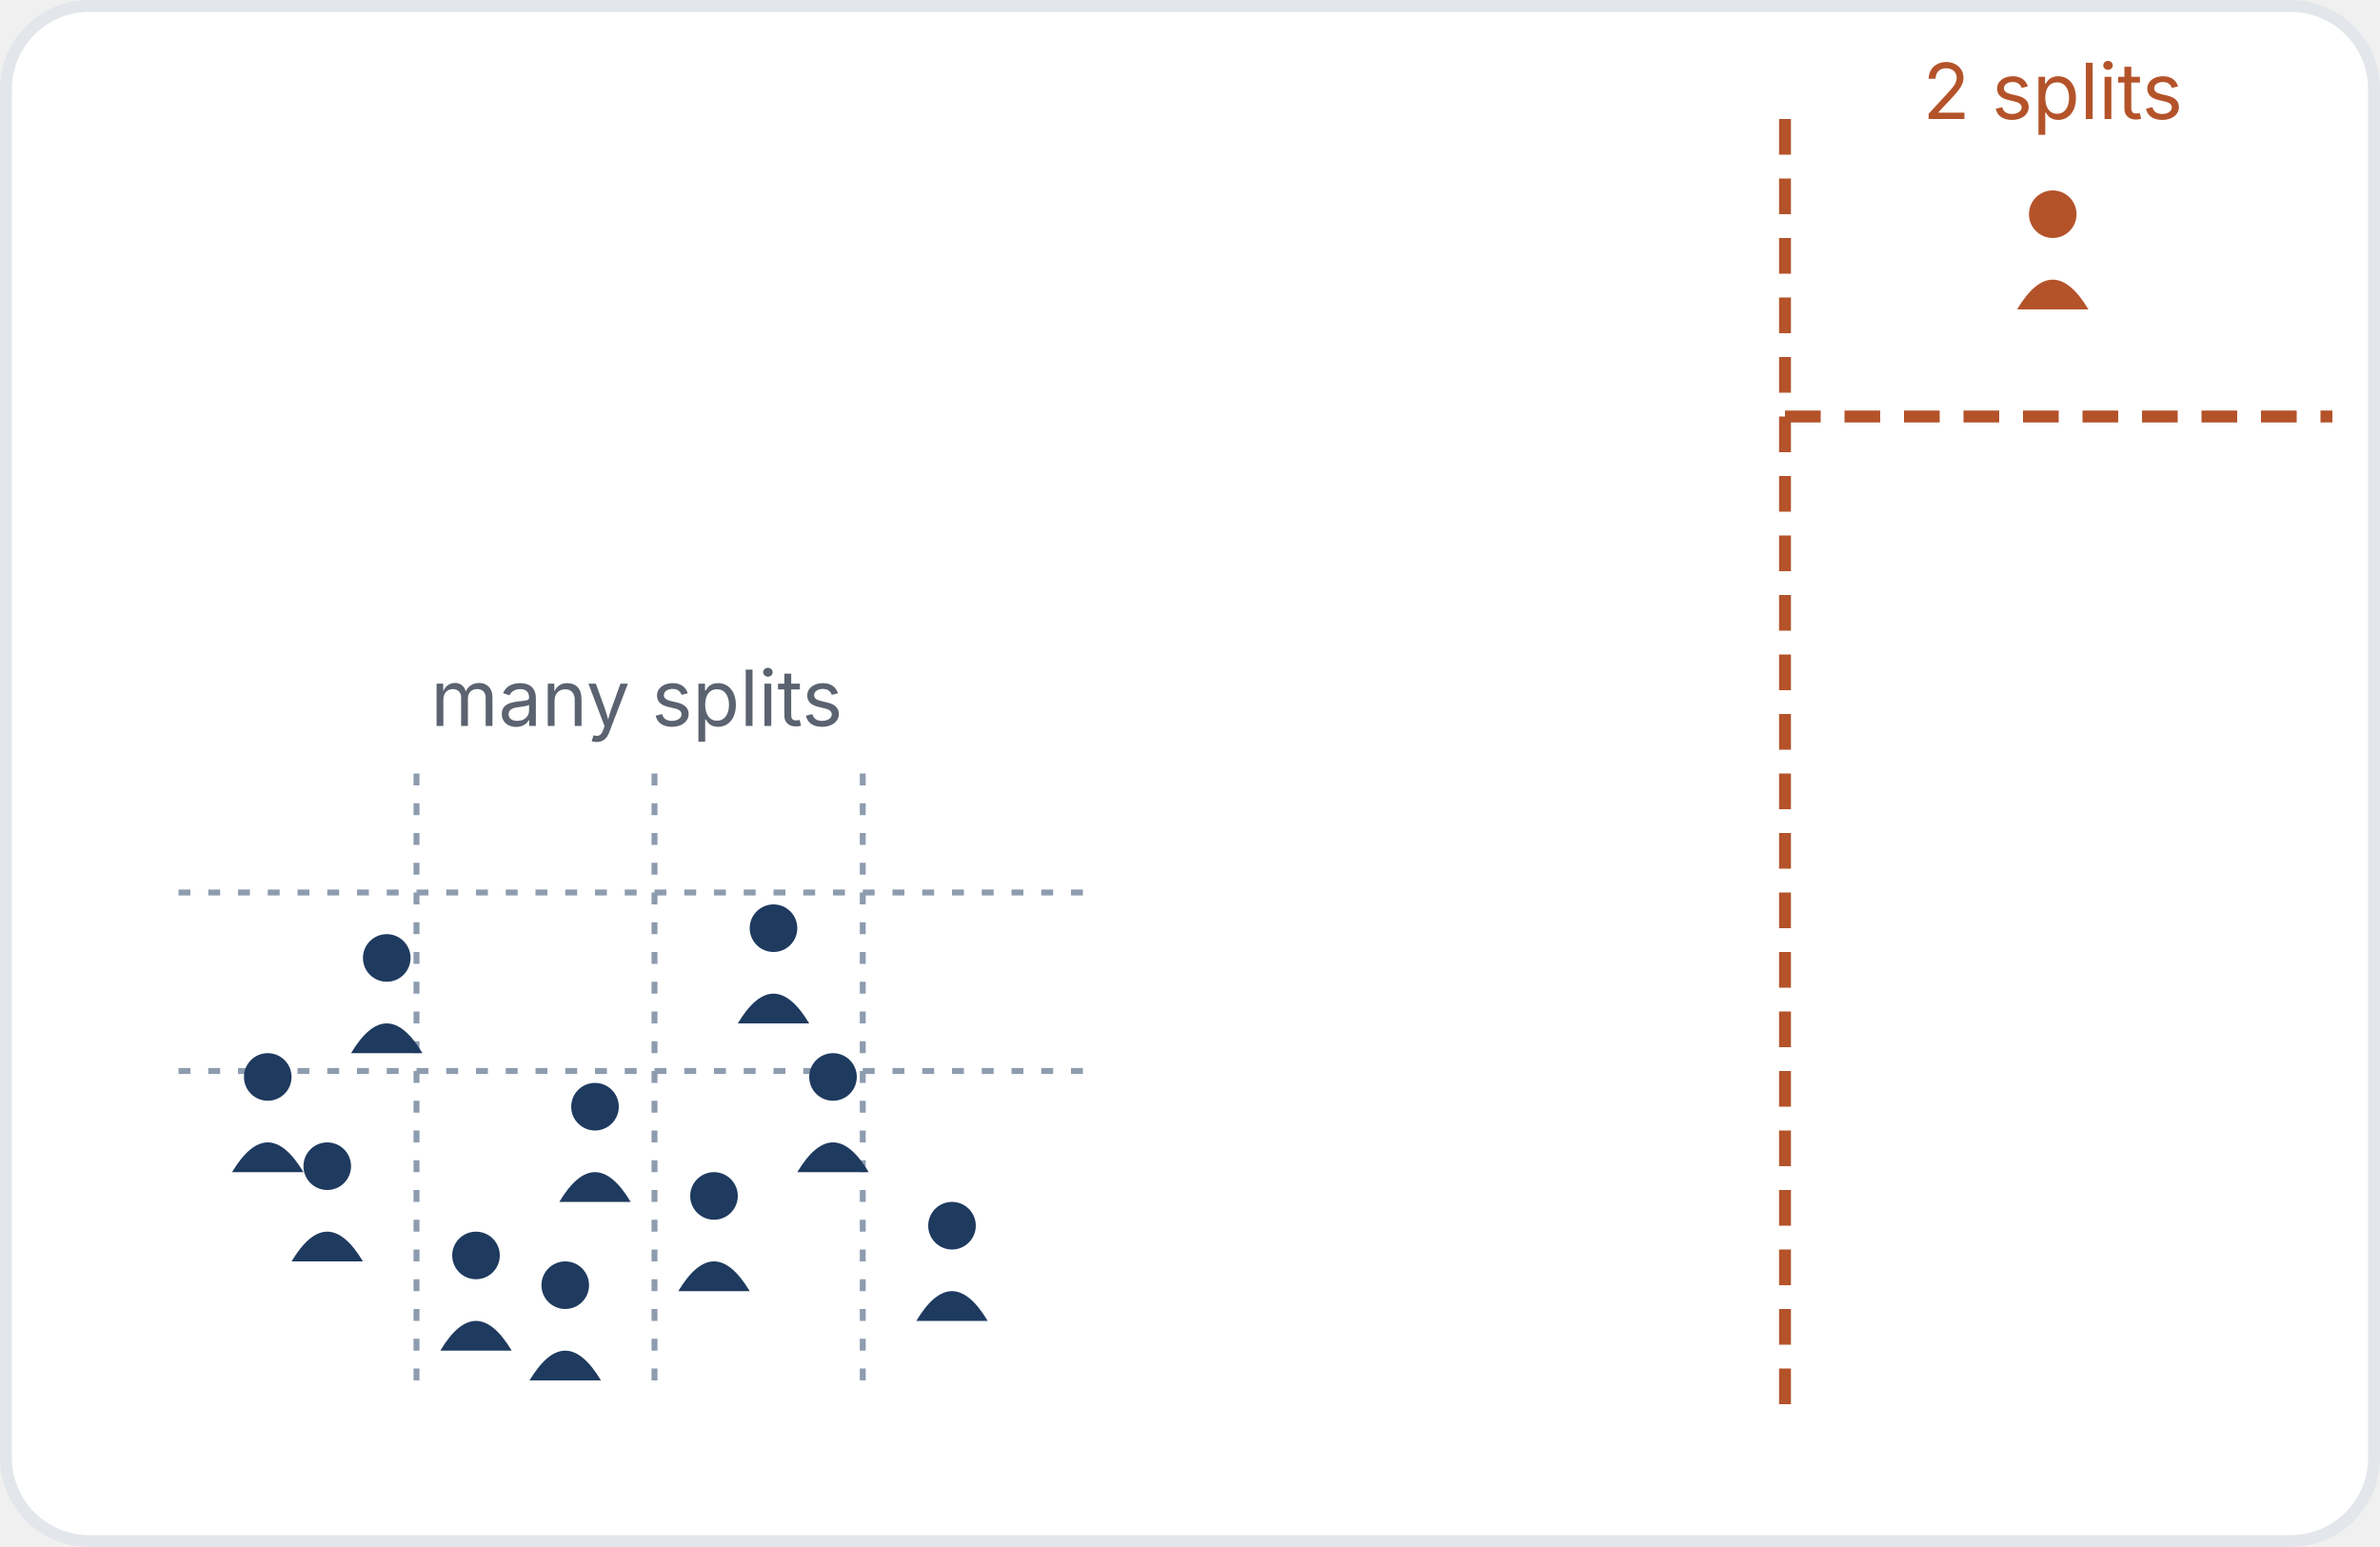
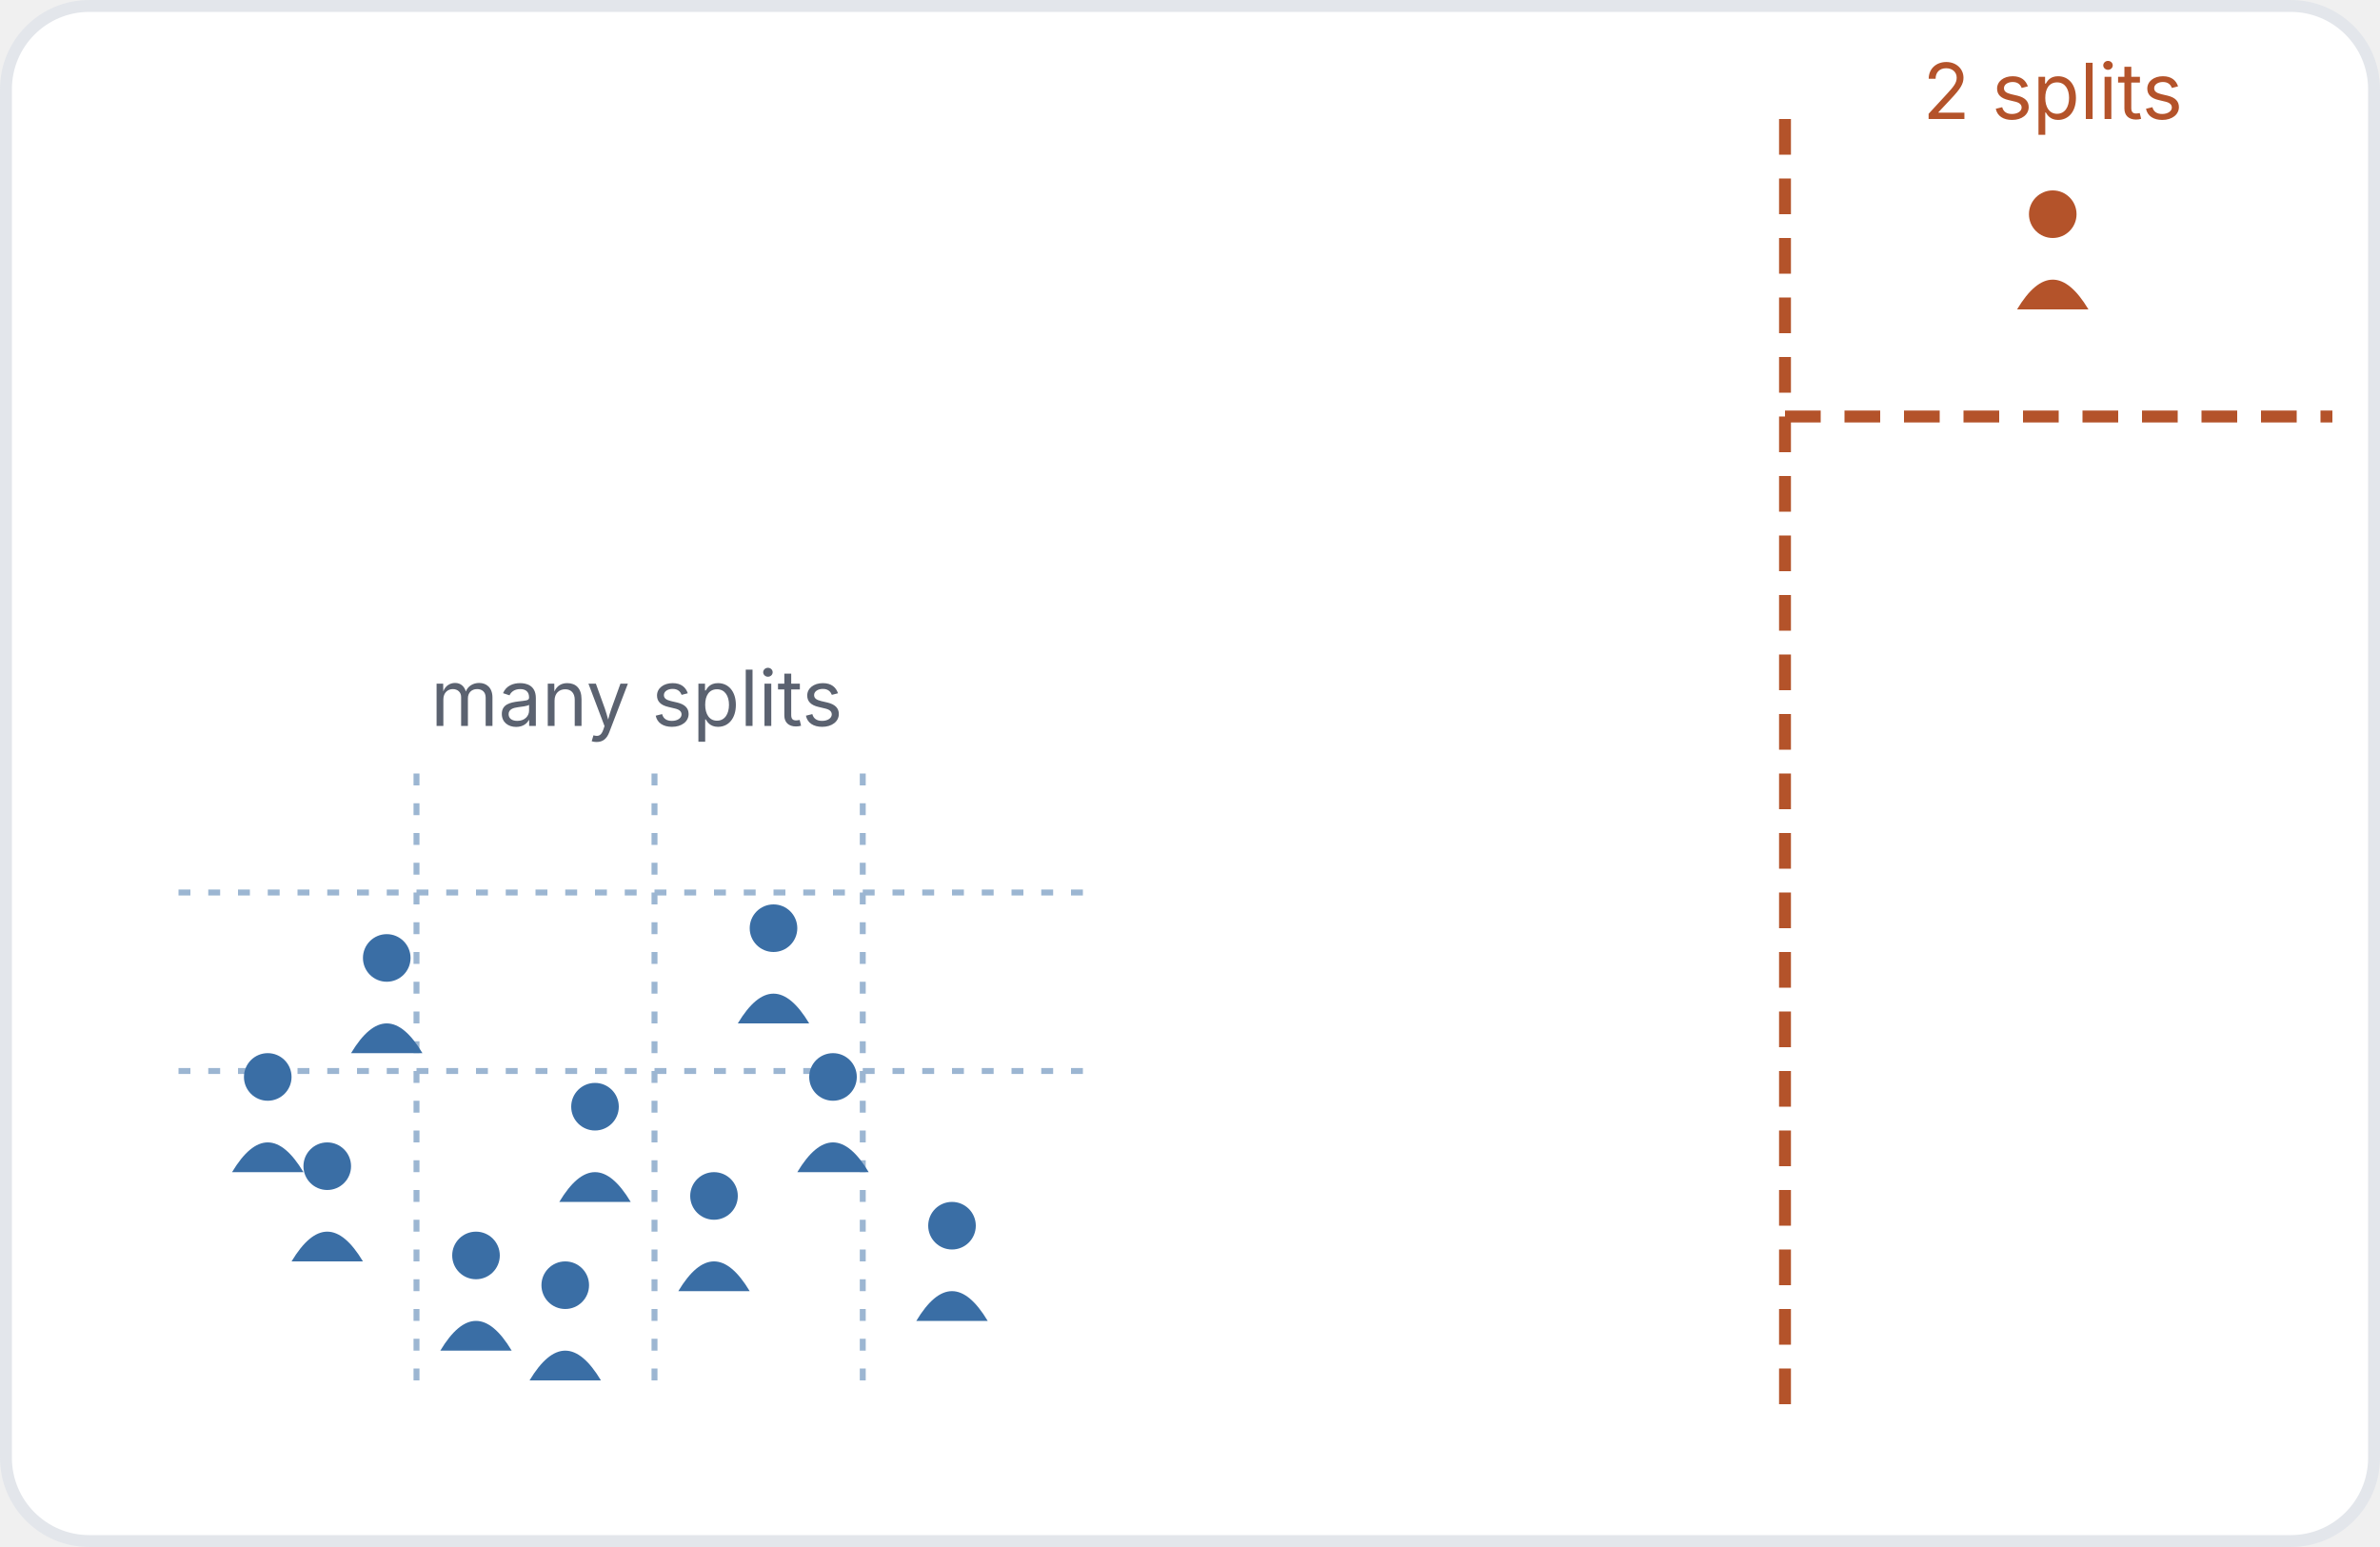
<svg xmlns="http://www.w3.org/2000/svg" font-family="Inter, Segoe UI, Arial, sans-serif" viewBox="0 0 400 260">
  <rect x="1" y="1" width="398" height="258" rx="14" fill="#ffffff" stroke="#e3e6eb" stroke-width="2" />
  <defs>
    <g id="traveler">
      <circle cx="0" cy="-9" r="4" />
      <path d="M -6 7 Q 0 -3 6 7 Z" />
    </g>
  </defs>
-   <g fill="#1e3a5f" opacity="0.5" stroke="#1e3a5f" stroke-width="1" stroke-dasharray="2 3">
+   <g fill="#3a6ea5" opacity="0.5" stroke="#3a6ea5" stroke-width="1" stroke-dasharray="2 3">
    <line x1="30" y1="150" x2="185" y2="150" />
    <line x1="30" y1="180" x2="185" y2="180" />
    <line x1="70" y1="130" x2="70" y2="235" />
    <line x1="110" y1="130" x2="110" y2="235" />
    <line x1="145" y1="130" x2="145" y2="235" />
  </g>
-   <g fill="#1e3a5f">
+   <g fill="#3a6ea5">
    <use href="#traveler" x="55" y="205" />
    <use href="#traveler" x="80" y="220" />
    <use href="#traveler" x="100" y="195" />
    <use href="#traveler" x="65" y="170" />
    <use href="#traveler" x="120" y="210" />
    <use href="#traveler" x="95" y="225" />
    <use href="#traveler" x="140" y="190" />
    <use href="#traveler" x="45" y="190" />
    <use href="#traveler" x="160" y="215" />
    <use href="#traveler" x="130" y="165" />
  </g>
  <text x="107" y="122" font-size="13" fill="#5b6270" text-anchor="middle">many splits</text>
  <g stroke="#b4532a" stroke-width="2" stroke-dasharray="6 4" fill="none">
    <line x1="300" y1="20" x2="300" y2="240" />
    <line x1="300" y1="70" x2="392" y2="70" />
  </g>
  <g fill="#b4532a">
    <use href="#traveler" x="345" y="45" />
  </g>
  <text x="345" y="20" font-size="13" fill="#b4532a" text-anchor="middle">2 splits</text>
</svg>
